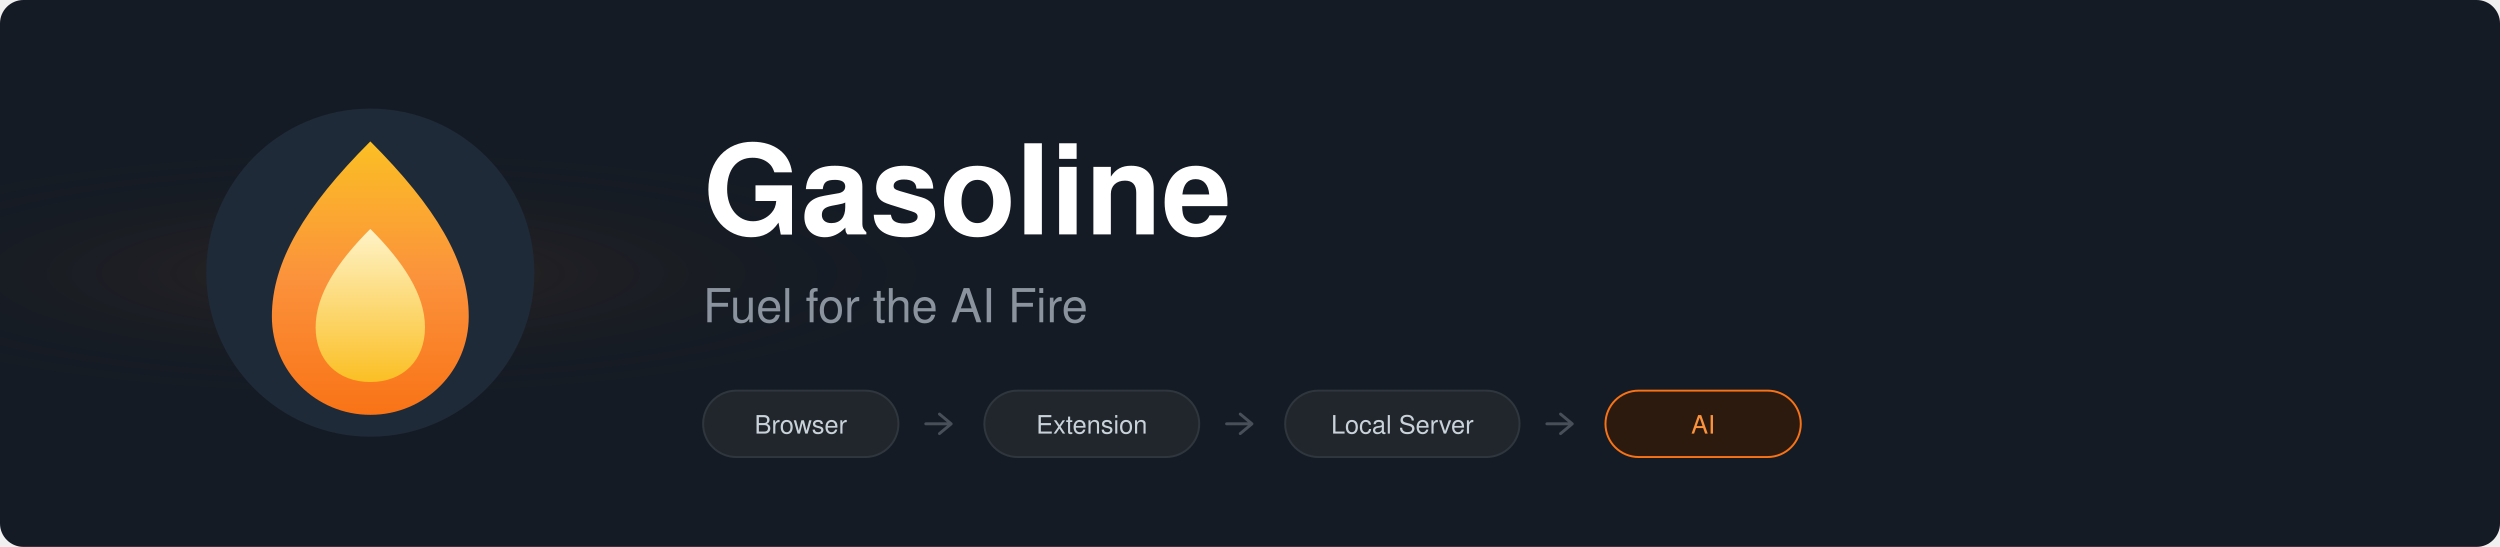
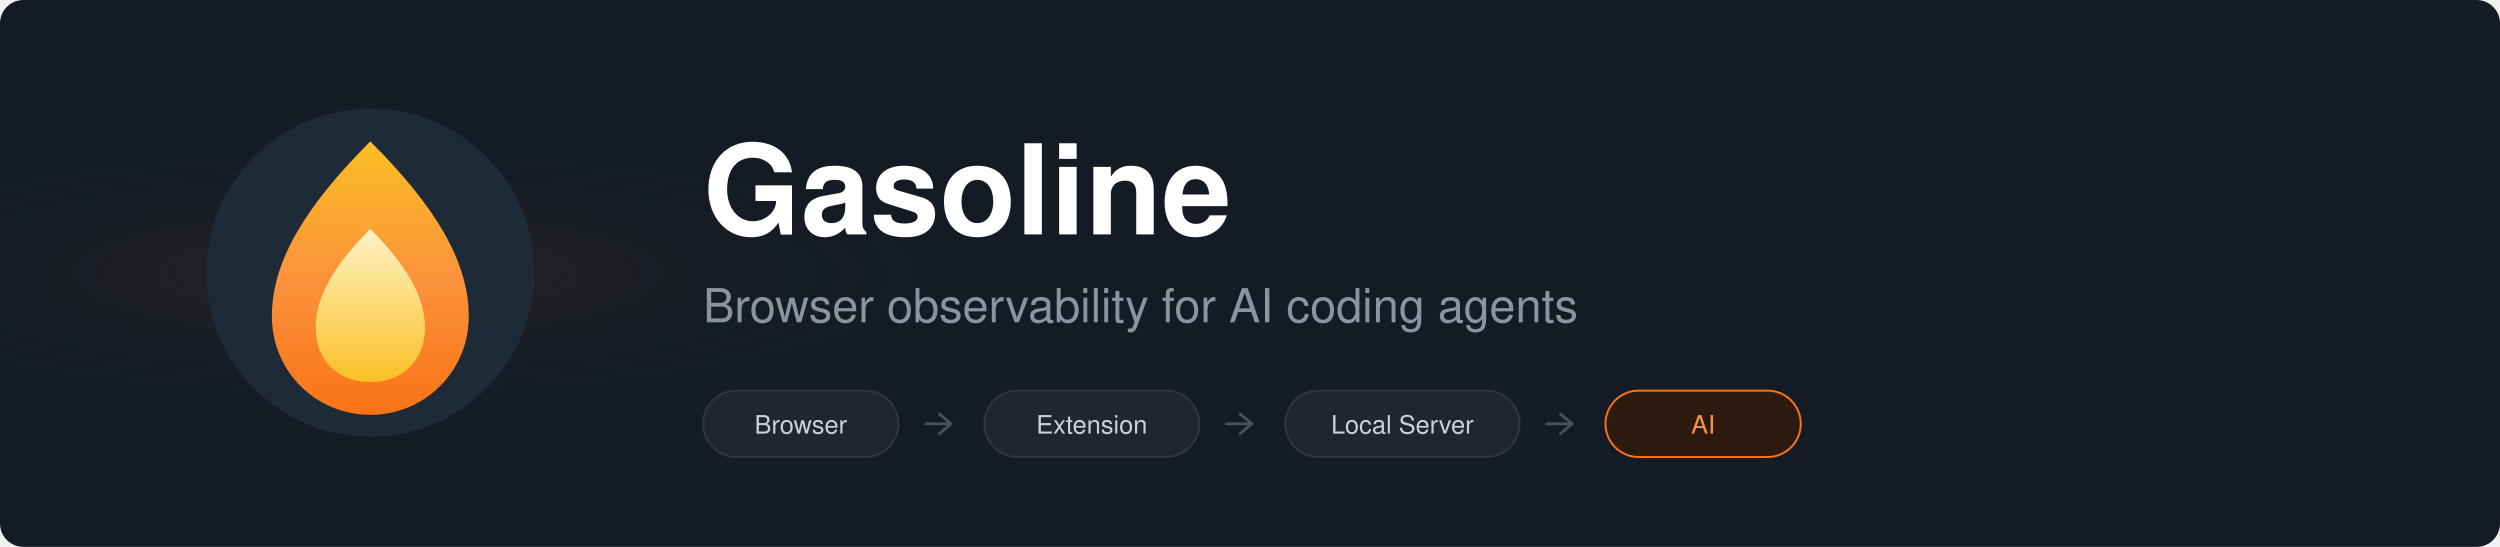
<svg xmlns="http://www.w3.org/2000/svg" width="1280" height="280" viewBox="0 0 1280 280" fill="none">
  <rect width="1280" height="280" rx="12" fill="#141b24" />
  <defs>
    <radialGradient id="glow" cx="15%" cy="50%" r="25%">
      <stop offset="0%" style="stop-color:#f97316;stop-opacity:0.1" />
      <stop offset="100%" style="stop-color:#141b24;stop-opacity:0" />
    </radialGradient>
    <linearGradient id="flame" x1="0%" y1="100%" x2="0%" y2="0%">
      <stop offset="0%" style="stop-color:#f97316" />
      <stop offset="50%" style="stop-color:#fb923c" />
      <stop offset="100%" style="stop-color:#fbbf24" />
    </linearGradient>
    <linearGradient id="innerFlame" x1="0%" y1="100%" x2="0%" y2="0%">
      <stop offset="0%" style="stop-color:#fbbf24" />
      <stop offset="100%" style="stop-color:#fef3c7" />
    </linearGradient>
  </defs>
  <rect width="1280" height="280" rx="12" fill="url(#glow)" />
  <g transform="translate(100, 50) scale(1.4)">
    <circle cx="64" cy="64" r="60" fill="#1e2a38" />
    <path d="M64 16 C40 40, 28 60, 28 80 C28 100, 44 116, 64 116 C84 116, 100 100, 100 80 C100 60, 88 40, 64 16 Z" fill="url(#flame)" />
    <path d="M64 48 C52 60, 44 72, 44 84 C44 96, 52 104, 64 104 C76 104, 84 96, 84 84 C84 72, 76 60, 64 48 Z" fill="url(#innerFlame)" />
  </g>
  <text x="360" y="120" font-family="-apple-system, BlinkMacSystemFont, 'Segoe UI', Helvetica, Arial, sans-serif" font-size="64" font-weight="600" fill="#ffffff">Gasoline</text>
-   <text x="360" y="165" font-family="-apple-system, BlinkMacSystemFont, 'Segoe UI', Helvetica, Arial, sans-serif" font-size="24" font-weight="400" fill="#8b949e">Fuel for the AI Fire</text>
+   <text x="360" y="165" font-family="-apple-system, BlinkMacSystemFont, 'Segoe UI', Helvetica, Arial, sans-serif" font-size="24" font-weight="400" fill="#8b949e">Browser observability for AI coding agents</text>
  <g transform="translate(360, 200)">
    <rect x="0" y="0" width="100" height="34" rx="17" fill="#21262d" stroke="#30363d" stroke-width="1" />
    <text x="50" y="22" font-family="-apple-system, BlinkMacSystemFont, 'Segoe UI', Helvetica, Arial, sans-serif" font-size="13" fill="#c9d1d9" text-anchor="middle">Browser</text>
    <path d="M114 17 L126 17 M121 12 L127 17 L121 22" stroke="#484f58" stroke-width="1.5" fill="none" stroke-linecap="round" stroke-linejoin="round" />
    <rect x="144" y="0" width="110" height="34" rx="17" fill="#21262d" stroke="#30363d" stroke-width="1" />
    <text x="199" y="22" font-family="-apple-system, BlinkMacSystemFont, 'Segoe UI', Helvetica, Arial, sans-serif" font-size="13" fill="#c9d1d9" text-anchor="middle">Extension</text>
    <path d="M268 17 L280 17 M275 12 L281 17 L275 22" stroke="#484f58" stroke-width="1.5" fill="none" stroke-linecap="round" stroke-linejoin="round" />
    <rect x="298" y="0" width="120" height="34" rx="17" fill="#21262d" stroke="#30363d" stroke-width="1" />
    <text x="358" y="22" font-family="-apple-system, BlinkMacSystemFont, 'Segoe UI', Helvetica, Arial, sans-serif" font-size="13" fill="#c9d1d9" text-anchor="middle">Local Server</text>
    <path d="M432 17 L444 17 M439 12 L445 17 L439 22" stroke="#484f58" stroke-width="1.5" fill="none" stroke-linecap="round" stroke-linejoin="round" />
    <rect x="462" y="0" width="100" height="34" rx="17" fill="#2d1a0e" stroke="#f97316" stroke-width="1" />
    <text x="512" y="22" font-family="-apple-system, BlinkMacSystemFont, 'Segoe UI', Helvetica, Arial, sans-serif" font-size="13" fill="#fb923c" text-anchor="middle">AI</text>
  </g>
</svg>
